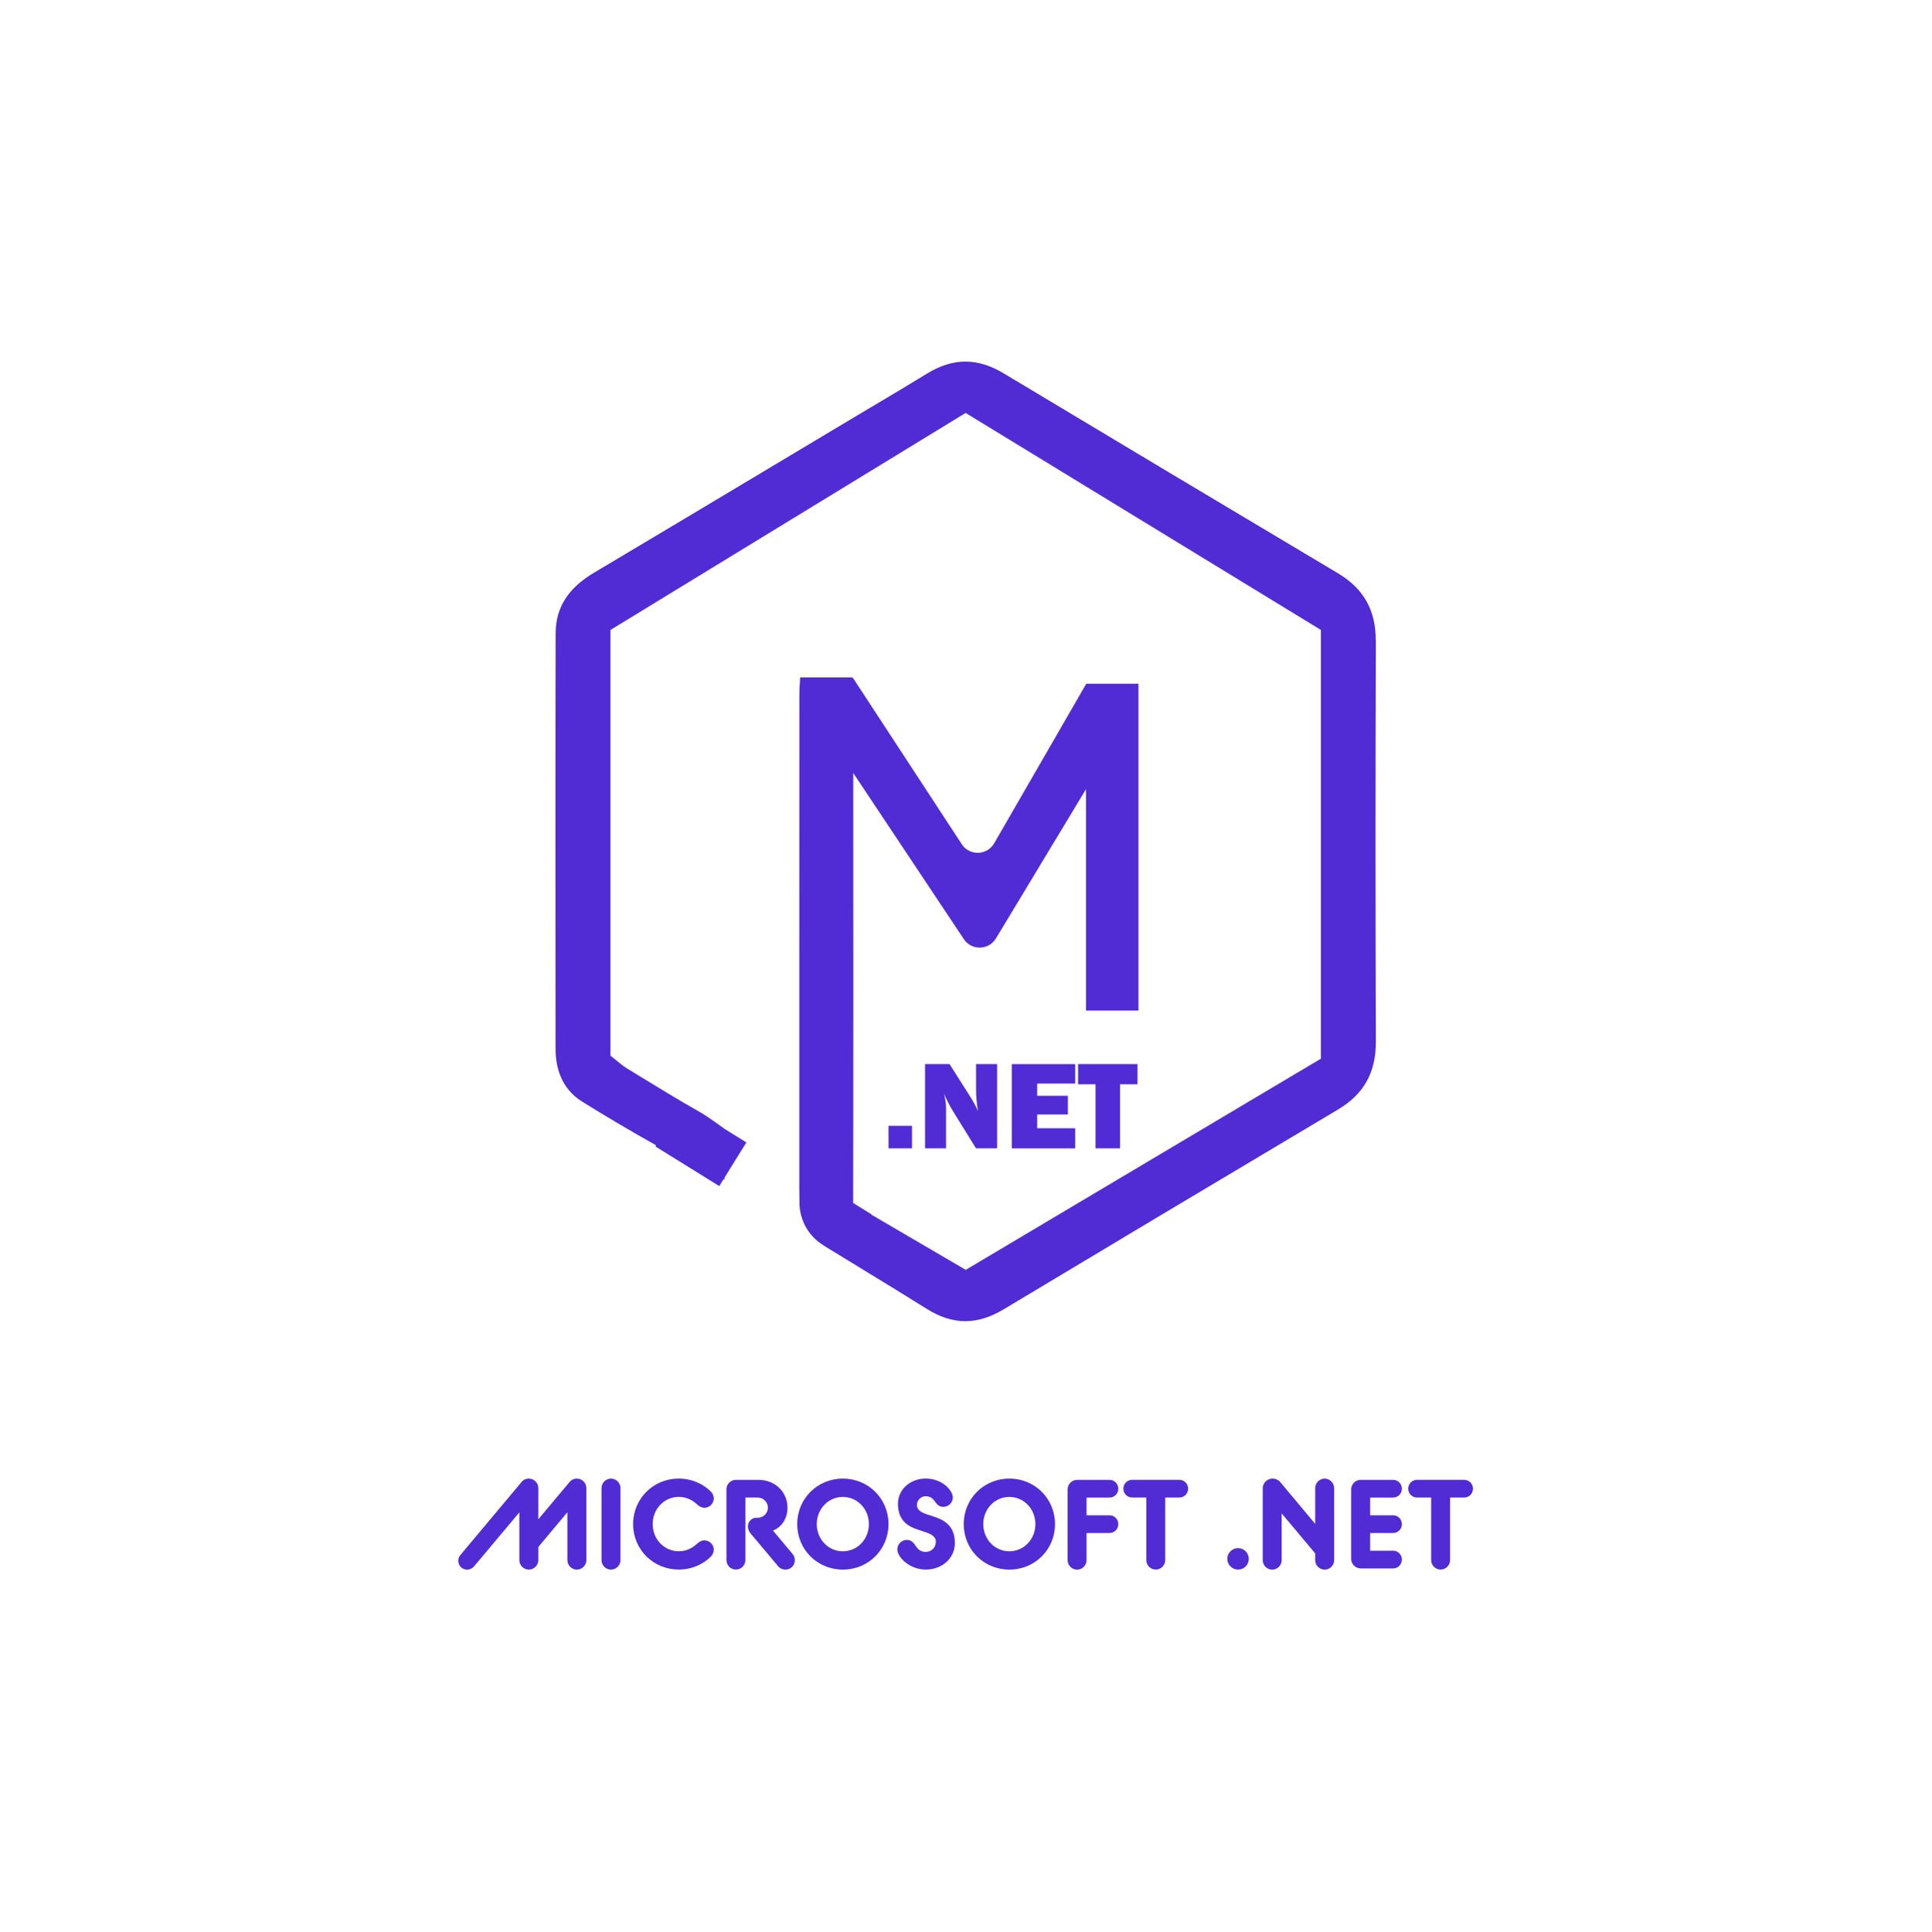
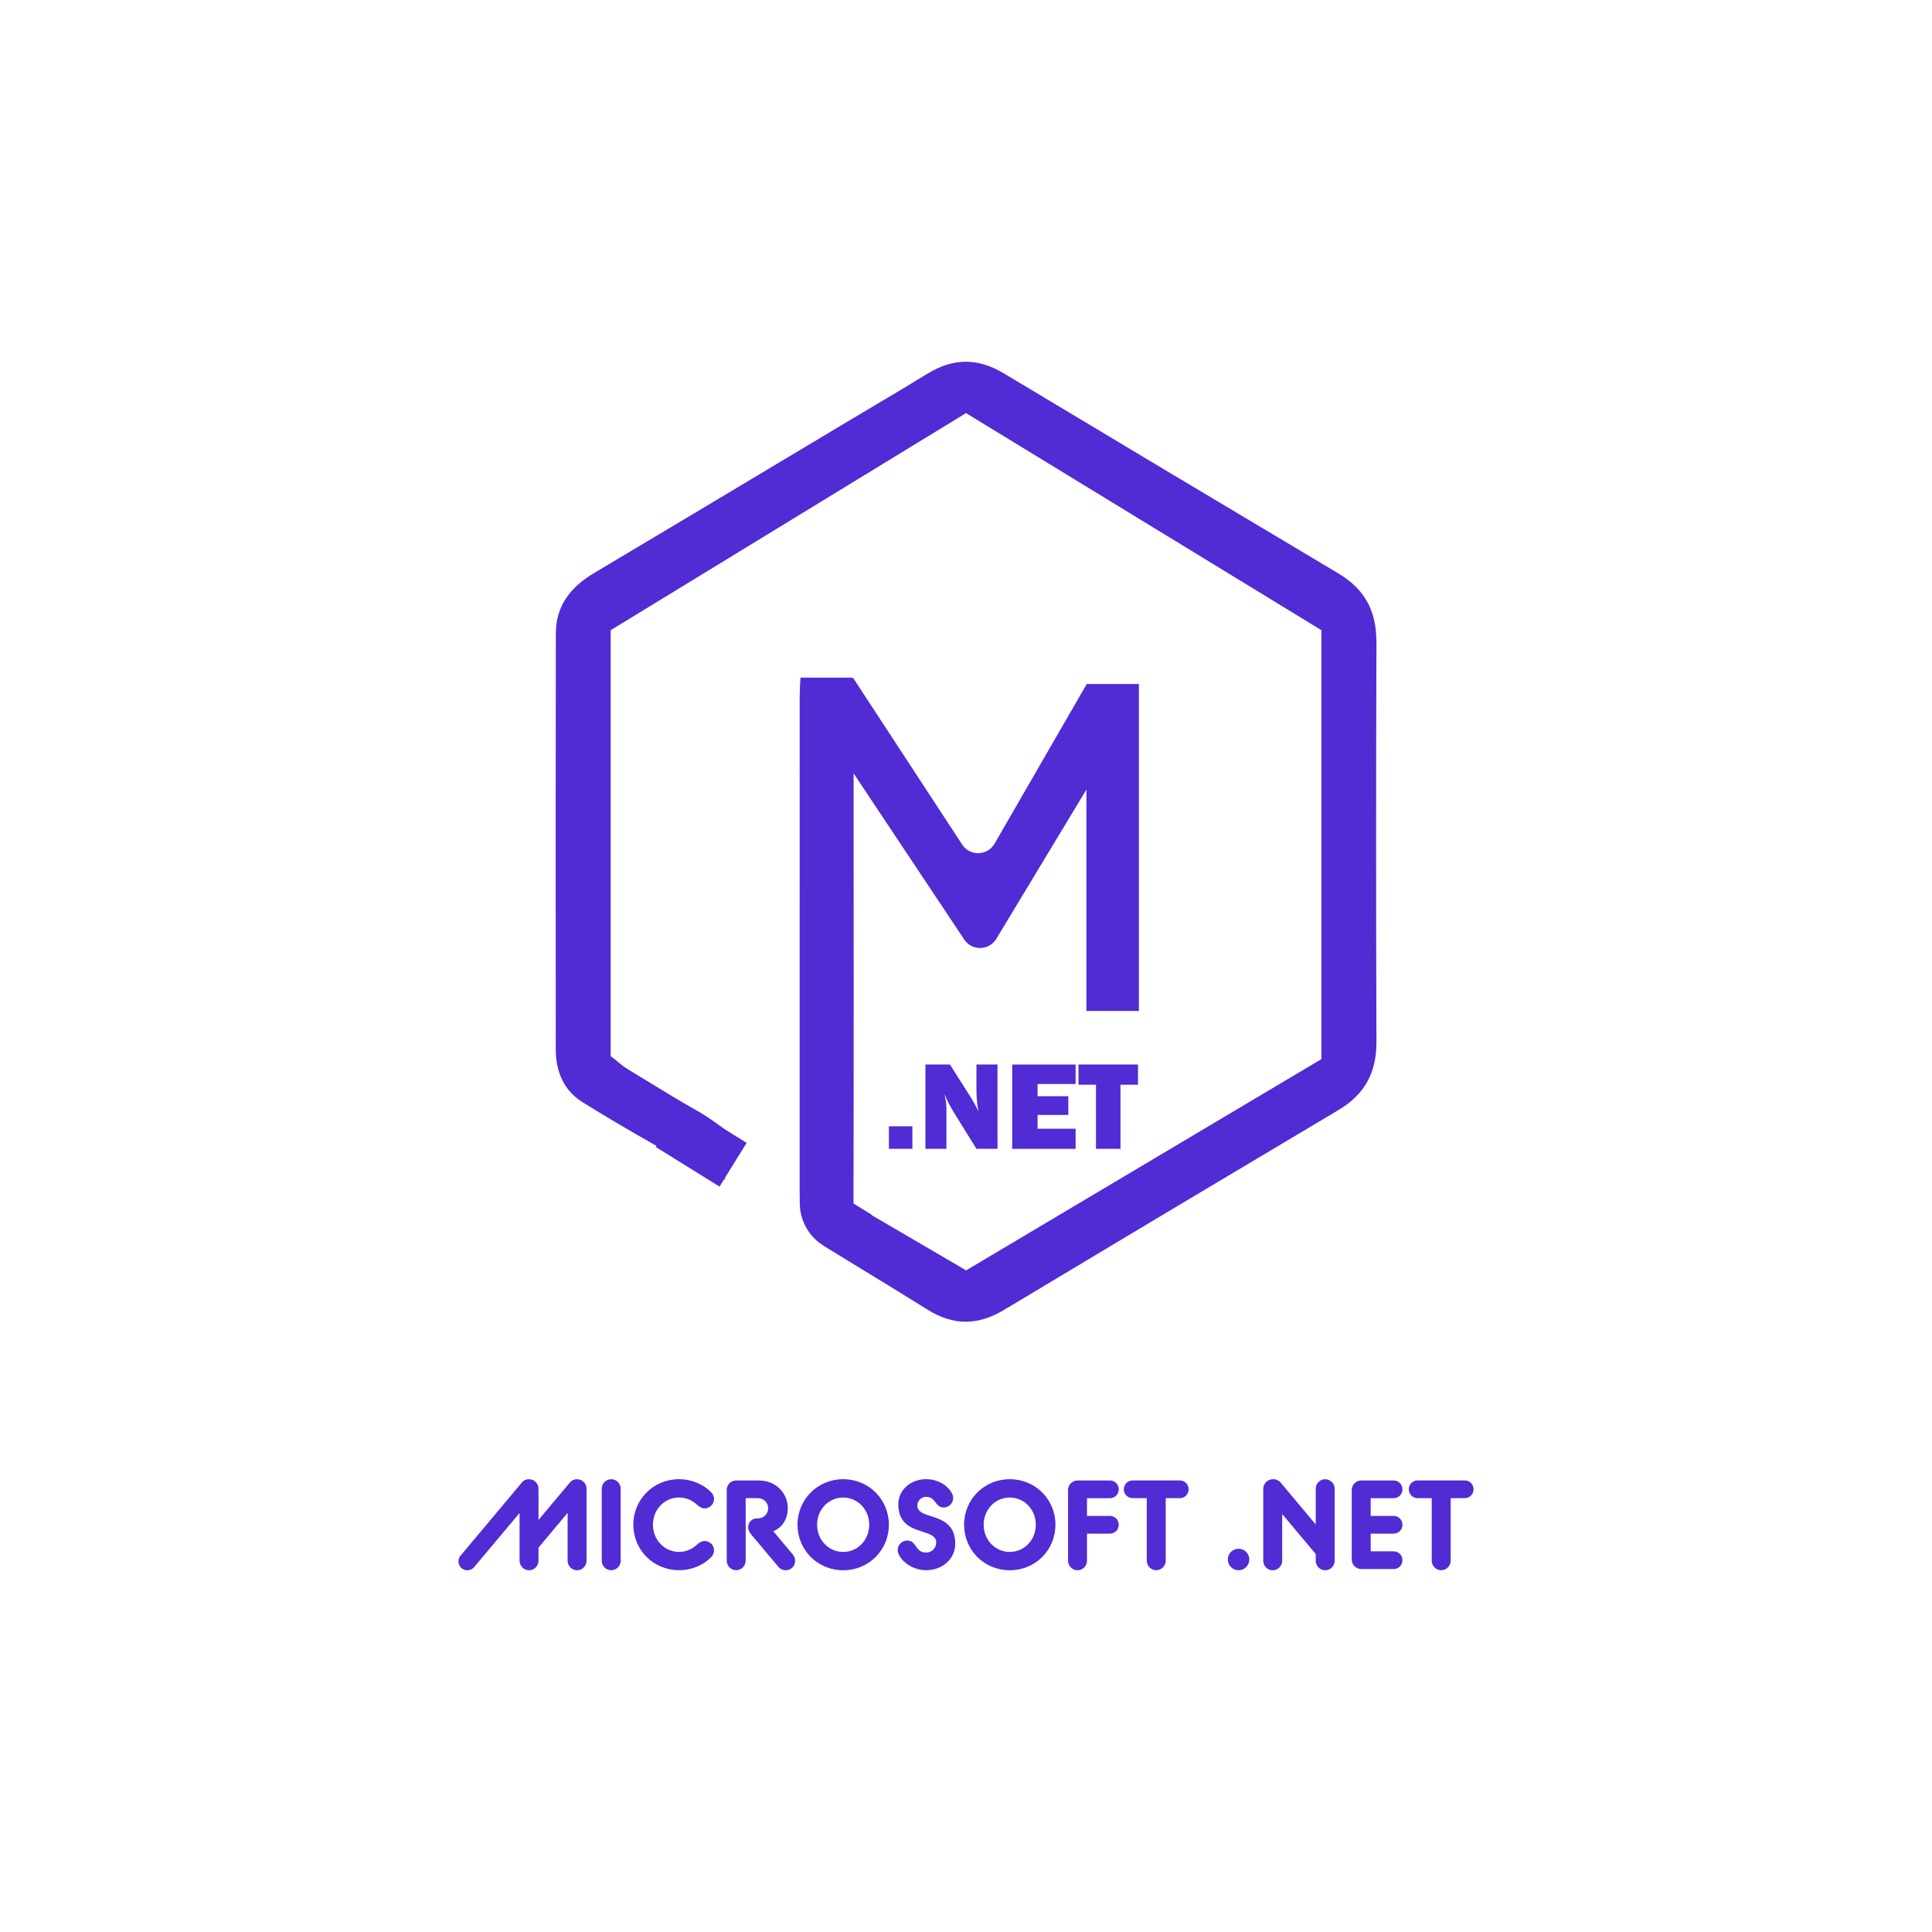
- <svg xmlns="http://www.w3.org/2000/svg" id="Capa_1" data-name="Capa 1" viewBox="0 0 566.93 566.93">
+ <svg xmlns="http://www.w3.org/2000/svg" id="Capa_1" data-name="Capa 1" viewBox="0 0 350 350" width="350" height="350">
  <defs>
-     <style>
-       .cls-1 {
+     <style>.cls-1 {
        fill: #512BD4;
      }

      .cls-1, .cls-2 {
        stroke-width: 0px;
      }

      .cls-2 {
        fill: #512BD4;
-       }
-     </style>
+       }</style>
  </defs>
  <g>
    <g>
-       <path class="cls-2" d="M267.73,330.5v6.61h-6.89v-6.61h6.89Z" />
-       <path class="cls-2" d="M292.7,337.11h-6.18l-6.77-10.93c-.87-1.4-1.75-3.1-2.63-5.11.4,1.59.6,2.95.6,4.06v11.98h-6.16v-24.74h7.18l5.76,9.06c1.15,1.8,2.02,3.38,2.61,4.75-.39-2.11-.58-4.28-.58-6.49v-7.32h6.18v24.74Z" />
-       <path class="cls-2" d="M315.63,331.21v5.91h-18.61v-24.74h18.61v5.71h-11.16v3.59h9.02v5.49h-9.02v4.04h11.16Z" />
-       <path class="cls-2" d="M328.8,318.3v18.81h-7.19v-18.81h-5.13v-5.93h17.45v5.93h-5.13Z" />
+       <path class="cls-2" d="M165.286 204.038v4.081h-4.254v-4.081z" />
+       <path class="cls-2" d="M180.701 208.118h-3.815l-4.18 -6.748c-0.537 -0.864 -1.08 -1.914 -1.624 -3.155 0.247 0.982 0.37 1.821 0.37 2.506v7.396h-3.803v-15.273h4.433l3.556 5.593c0.71 1.111 1.247 2.087 1.611 2.932 -0.241 -1.303 -0.358 -2.642 -0.358 -4.007v-4.519h3.815v15.273Z" />
+       <path class="cls-2" d="M194.857 204.476v3.649h-11.489v-15.273h11.489v3.525h-6.89v2.216h5.569v3.389h-5.569v2.494z" />
+       <path class="cls-2" d="M202.988 196.506v11.613h-4.439V196.506h-3.167v-3.661h10.773v3.661z" />
    </g>
-     <path class="cls-1" d="M403.88,188.2c.03-9.05-3.52-15.39-11.17-19.95-32.99-19.65-65.99-39.39-98.09-58.66-7.73-4.64-14.92-4.59-22.62.16-5.13,3.16-10.39,6.28-15.48,9.3-2.34,1.39-4.67,2.77-7,4.17l-21.19,12.68c-17.96,10.75-35.91,21.5-53.9,32.19-7.71,4.58-11.31,10.27-11.32,17.89-.08,39.83-.05,78.83-.02,122.03,0,4.79,1.35,11.35,7.75,15.35,6.58,4.11,13.7,8.32,21.77,12.87l-.2.33,18.73,11.63,1.27-2.04c.09.02.18.06.27.08v-.52l6.42-10.34-6.42-3.99s-4.8-3.55-7.1-4.85c-6.18-3.49-12.32-7.25-18.26-10.89l-3.18-1.94c-1.14-.7-2.13-1.52-3-2.24-.33-.28-.65-.55-.96-.78l-.98-.76v-124.99l104.27-63.71,104.29,63.7v125.87l-104.26,61.99-27.71-16.21.05-.08-5.39-3.35c.08-28.96.06-98.03.03-126.21l32.46,48.76c2.27,3.41,7.31,3.3,9.43-.21l26.43-43.8v64.98h15.4v-95.94h-15.4v.15l-26.95,46.69c-2.08,3.6-7.23,3.75-9.51.27l-32.01-48.92-.19.12c0-.06-.01-.12-.02-.18h-15.23s0,0,0,0c-.12,2.07-.23,3.81-.23,5.55-.02,27.83-.02,55.67-.02,83.51v60.95l.05,4.37c.06,4.85,2.53,9.37,6.57,12.05.45.3.76.5.87.57,3.92,2.42,7.86,4.82,11.8,7.22,5.96,3.63,12.12,7.39,18.14,11.17,7.6,4.77,14.76,4.81,22.56.13,28.42-17.07,59.59-35.7,98.11-58.63,7.65-4.55,11.19-10.89,11.16-19.96-.13-39.3-.13-78.86,0-117.58Z" />
+     <path class="cls-1" d="M249.339 116.187c0.019 -5.587 -2.173 -9.501 -6.896 -12.316 -20.367 -12.131 -40.74 -24.318 -60.557 -36.214 -4.772 -2.865 -9.211 -2.834 -13.965 0.099 -3.167 1.951 -6.414 3.877 -9.557 5.741 -1.445 0.858 -2.883 1.71 -4.322 2.574l-13.082 7.828c-11.088 6.637 -22.169 13.273 -33.276 19.873 -4.76 2.828 -6.982 6.34 -6.989 11.045 -0.049 24.589 -0.031 48.667 -0.012 75.336 0 2.957 0.833 7.007 4.785 9.476 4.062 2.537 8.458 5.136 13.44 7.945l-0.123 0.204 11.563 7.18 0.784 -1.259c0.056 0.012 0.111 0.037 0.167 0.049v-0.321l3.963 -6.384 -3.963 -2.463s-2.963 -2.192 -4.383 -2.994c-3.815 -2.155 -7.606 -4.476 -11.273 -6.723l-1.963 -1.198c-0.704 -0.432 -1.315 -0.938 -1.852 -1.383 -0.204 -0.173 -0.401 -0.34 -0.593 -0.482l-0.605 -0.469V114.168l64.372 -39.332 64.384 39.326v77.707L175.022 230.14l-17.107 -10.007 0.031 -0.049 -3.328 -2.068c0.049 -17.879 0.037 -60.52 0.019 -77.917l20.04 30.102c1.401 2.105 4.513 2.037 5.822 -0.13l16.317 -27.04v40.116h9.507v-59.23h-9.507v0.093l-16.638 28.825c-1.284 2.222 -4.464 2.315 -5.871 0.167l-19.762 -30.201 -0.117 0.074c0 -0.037 -0.006 -0.074 -0.012 -0.111h-9.402c-0.074 1.278 -0.142 2.352 -0.142 3.426 -0.012 17.181 -0.012 34.368 -0.012 51.556v37.628l0.031 2.698c0.037 2.994 1.562 5.785 4.056 7.439 0.278 0.185 0.469 0.309 0.537 0.352 2.42 1.494 4.852 2.976 7.285 4.457 3.679 2.241 7.482 4.562 11.199 6.896 4.692 2.945 9.112 2.97 13.928 0.08 17.545 -10.538 36.788 -22.04 60.569 -36.196 4.723 -2.809 6.908 -6.723 6.89 -12.323 -0.08 -24.262 -0.08 -48.685 0 -72.589Z" />
  </g>
  <g>
-     <path class="cls-2" d="M153.01,435.17c.67-.82,1.37-1.11,2.23-1.11,1.52,0,2.78,1.26,2.78,2.78v9.17l9.09-10.84c.67-.82,1.41-1.11,2.23-1.11,1.52,0,2.78,1.26,2.78,2.78v21.16c0,1.52-1.26,2.78-2.78,2.78s-2.78-1.26-2.78-2.78v-14.07l-8.54,10.21v3.86c0,1.52-1.26,2.78-2.78,2.78s-2.78-1.26-2.78-2.78v-14.03l-13.33,15.89c-.48.59-1.3.93-2,.93-1.45,0-2.6-1.15-2.6-2.6,0-.56.11-1.08.59-1.67l17.89-21.34Z" />
-     <path class="cls-2" d="M176.58,436.84c0-1.52,1.26-2.78,2.78-2.78s2.78,1.26,2.78,2.78v21.16c0,1.52-1.26,2.78-2.78,2.78s-2.78-1.26-2.78-2.78v-21.16Z" />
-     <path class="cls-2" d="M185.85,447.42c0-7.46,5.9-13.36,13.4-13.36,3.9,0,7.28,1.6,9.54,3.93.48.52.74,1.26.74,1.89,0,1.52-1.26,2.75-2.78,2.75-.74,0-1.49-.41-2.23-1.08-1.37-1.26-3.12-2.12-5.27-2.12-4.27,0-7.65,3.53-7.65,7.98s3.38,7.98,7.65,7.98c2.15,0,3.9-.85,5.27-2.12.74-.67,1.48-1.08,2.23-1.08,1.52,0,2.78,1.22,2.78,2.75,0,.63-.26,1.37-.74,1.89-2.26,2.34-5.64,3.93-9.54,3.93-7.5,0-13.4-5.9-13.4-13.36Z" />
-     <path class="cls-2" d="M213.24,437.21c0-1.52,1.26-2.78,2.78-2.78h6.61c5.05,0,8.54,3.68,8.54,8.17,0,3.53-2.04,5.83-4.08,6.64l-.19.07,5.79,6.9c.48.59.63,1.19.63,1.82,0,1.56-1.23,2.75-2.75,2.75-.82,0-1.6-.33-2.15-1l-8.02-9.54c-.41-.48-.85-1.19-.85-2.15,0-1.41,1.11-2.53,2.49-2.53h.41c1.63,0,2.97-1.34,2.97-2.97s-1.34-2.97-2.97-2.97h-3.64v18.37c0,1.52-1.26,2.78-2.78,2.78s-2.78-1.26-2.78-2.78v-20.79Z" />
-     <path class="cls-2" d="M234.03,447.42c0-7.46,5.9-13.36,13.4-13.36s13.4,5.9,13.4,13.36-5.9,13.36-13.4,13.36-13.4-5.9-13.4-13.36ZM255.07,447.42c0-4.45-3.38-7.98-7.65-7.98s-7.65,3.53-7.65,7.98,3.38,7.98,7.65,7.98,7.65-3.53,7.65-7.98Z" />
-     <path class="cls-2" d="M263.42,454.84c0-1.52,1.26-2.78,2.78-2.78,1.11,0,1.78.59,2.26,1.26.74,1,1.3,2.26,3.3,2.26,1.67,0,2.97-1.3,2.97-2.97s-1.56-2.34-3.49-2.97l-1.89-.63c-2.82-.93-5.75-2.67-5.75-7.57,0-4.19,3.6-7.39,8.17-7.39,4.9,0,7.94,3.56,7.94,5.53,0,1.52-1.26,2.78-2.78,2.78-1.08,0-1.63-.52-2.15-1.15-.71-.89-1.3-1.97-3.01-1.97-1.45,0-2.6,1.15-2.6,2.56,0,1.52,1.41,2.26,2.93,2.75l1.6.52c3.12,1,6.61,2.52,6.61,7.91,0,4.45-3.75,7.79-8.54,7.79s-8.35-3.64-8.35-5.94Z" />
-     <path class="cls-2" d="M282.91,447.42c0-7.46,5.9-13.36,13.4-13.36s13.4,5.9,13.4,13.36-5.9,13.36-13.4,13.36-13.4-5.9-13.4-13.36ZM303.95,447.42c0-4.45-3.38-7.98-7.65-7.98s-7.65,3.53-7.65,7.98,3.38,7.98,7.65,7.98,7.65-3.53,7.65-7.98Z" />
-     <path class="cls-2" d="M313.41,437.21c0-1.52,1.26-2.78,2.78-2.78h9.5c1.45,0,2.6,1.15,2.6,2.6s-1.15,2.6-2.6,2.6h-6.72v5.2h6.72c1.45,0,2.6,1.15,2.6,2.6s-1.15,2.6-2.6,2.6h-6.72v7.98c0,1.52-1.26,2.78-2.78,2.78s-2.78-1.26-2.78-2.78v-20.79Z" />
-     <path class="cls-2" d="M336.5,439.62h-4.12c-1.45,0-2.6-1.15-2.6-2.6s1.15-2.6,2.6-2.6h13.81c1.45,0,2.6,1.15,2.6,2.6s-1.15,2.6-2.6,2.6h-4.12v18.37c0,1.52-1.26,2.78-2.78,2.78s-2.78-1.26-2.78-2.78v-18.37Z" />
-     <path class="cls-2" d="M360.29,457.62c0-1.74,1.41-3.15,3.15-3.15s3.16,1.41,3.16,3.15-1.41,3.15-3.16,3.15-3.15-1.41-3.15-3.15Z" />
-     <path class="cls-2" d="M370.68,436.99c0-1.63,1.26-2.93,2.9-2.93.93,0,1.78.44,2.23,1l10.28,12.29v-10.5c0-1.52,1.26-2.78,2.78-2.78s2.78,1.26,2.78,2.78v21.16c0,1.52-1.26,2.78-2.78,2.78s-2.78-1.26-2.78-2.78v-2l-9.84-11.73v13.73c0,1.52-1.26,2.78-2.78,2.78s-2.78-1.26-2.78-2.78v-21.01Z" />
-     <path class="cls-2" d="M396.66,437.21c0-1.52,1.26-2.78,2.78-2.78h9.5c1.45,0,2.6,1.15,2.6,2.6s-1.15,2.6-2.6,2.6h-6.72v5.2h6.72c1.45,0,2.6,1.15,2.6,2.6s-1.15,2.6-2.6,2.6h-6.72v5.2h6.72c1.45,0,2.6,1.15,2.6,2.6s-1.15,2.6-2.6,2.6h-9.5c-1.52,0-2.78-1.26-2.78-2.78v-20.42Z" />
-     <path class="cls-2" d="M420.12,439.62h-4.12c-1.45,0-2.6-1.15-2.6-2.6s1.15-2.6,2.6-2.6h13.81c1.45,0,2.6,1.15,2.6,2.6s-1.15,2.6-2.6,2.6h-4.12v18.37c0,1.52-1.26,2.78-2.78,2.78s-2.78-1.26-2.78-2.78v-18.37Z" />
+     <path class="cls-2" d="M94.462 268.657c0.414 -0.506 0.846 -0.685 1.377 -0.685a1.729 1.729 0 0 1 1.716 1.716v5.661l5.612 -6.692c0.414 -0.506 0.87 -0.685 1.377 -0.685a1.729 1.729 0 0 1 1.716 1.716V282.751c0 0.938 -0.778 1.716 -1.716 1.716s-1.716 -0.778 -1.716 -1.716v-8.686l-5.272 6.303V282.751c0 0.938 -0.778 1.716 -1.716 1.716s-1.716 -0.778 -1.716 -1.716v-8.662l-8.229 9.81c-0.296 0.364 -0.803 0.574 -1.235 0.574 -0.895 0 -1.605 -0.71 -1.605 -1.605 0 -0.346 0.068 -0.667 0.364 -1.031l11.045 -13.174Z" />
+     <path class="cls-2" d="M109.013 269.688c0 -0.938 0.778 -1.716 1.716 -1.716s1.716 0.778 1.716 1.716V282.751c0 0.938 -0.778 1.716 -1.716 1.716s-1.716 -0.778 -1.716 -1.716z" />
+     <path class="cls-2" d="M114.736 276.219c0 -4.606 3.642 -8.248 8.273 -8.248 2.408 0 4.494 0.988 5.89 2.426 0.296 0.321 0.457 0.778 0.457 1.167 0 0.938 -0.778 1.698 -1.716 1.698 -0.457 0 -0.92 -0.253 -1.377 -0.667 -0.846 -0.778 -1.926 -1.309 -3.253 -1.309 -2.636 0 -4.723 2.179 -4.723 4.927s2.087 4.927 4.723 4.927c1.327 0 2.408 -0.525 3.253 -1.309 0.457 -0.414 0.914 -0.667 1.377 -0.667 0.938 0 1.716 0.753 1.716 1.698 0 0.389 -0.161 0.846 -0.457 1.167 -1.395 1.445 -3.482 2.426 -5.89 2.426 -4.63 0 -8.273 -3.642 -8.273 -8.248Z" />
+     <path class="cls-2" d="M131.646 269.916a1.729 1.729 0 0 1 1.716 -1.716h4.081c3.118 0 5.272 2.272 5.272 5.044 0 2.179 -1.259 3.599 -2.519 4.099l-0.117 0.043 3.575 4.26c0.296 0.364 0.389 0.735 0.389 1.124 0 0.963 -0.759 1.698 -1.698 1.698 -0.506 0 -0.988 -0.204 -1.327 -0.617l-4.951 -5.89c-0.253 -0.296 -0.525 -0.735 -0.525 -1.327 0 -0.87 0.685 -1.562 1.537 -1.562h0.253c1.006 0 1.834 -0.827 1.834 -1.834s-0.827 -1.834 -1.834 -1.834h-2.247v11.341c0 0.938 -0.778 1.716 -1.716 1.716s-1.716 -0.778 -1.716 -1.716V269.91Z" />
+     <path class="cls-2" d="M144.481 276.219c0 -4.606 3.642 -8.248 8.273 -8.248s8.273 3.642 8.273 8.248 -3.642 8.248 -8.273 8.248 -8.273 -3.642 -8.273 -8.248m12.989 0c0 -2.747 -2.087 -4.927 -4.723 -4.927s-4.723 2.179 -4.723 4.927 2.087 4.927 4.723 4.927 4.723 -2.179 4.723 -4.927" />
+     <path class="cls-2" d="M162.625 280.8a1.729 1.729 0 0 1 1.716 -1.716c0.685 0 1.099 0.364 1.395 0.778 0.457 0.617 0.803 1.395 2.037 1.395 1.031 0 1.834 -0.803 1.834 -1.834s-0.963 -1.445 -2.155 -1.834l-1.167 -0.389c-1.741 -0.574 -3.55 -1.648 -3.55 -4.673 0 -2.587 2.222 -4.562 5.044 -4.562 3.025 0 4.902 2.198 4.902 3.414a1.729 1.729 0 0 1 -1.716 1.716c-0.667 0 -1.006 -0.321 -1.327 -0.71 -0.438 -0.549 -0.803 -1.216 -1.858 -1.216 -0.895 0 -1.605 0.71 -1.605 1.58 0 0.938 0.87 1.395 1.809 1.698l0.988 0.321c1.926 0.617 4.081 1.556 4.081 4.883 0 2.747 -2.315 4.809 -5.272 4.809s-5.155 -2.247 -5.155 -3.667Z" />
+     <path class="cls-2" d="M174.657 276.219c0 -4.606 3.642 -8.248 8.273 -8.248s8.273 3.642 8.273 8.248 -3.642 8.248 -8.273 8.248 -8.273 -3.642 -8.273 -8.248m12.989 0c0 -2.747 -2.087 -4.927 -4.723 -4.927s-4.723 2.179 -4.723 4.927 2.087 4.927 4.723 4.927 4.723 -2.179 4.723 -4.927" />
+     <path class="cls-2" d="M193.487 269.916a1.729 1.729 0 0 1 1.716 -1.716h5.865c0.895 0 1.605 0.71 1.605 1.605s-0.71 1.605 -1.605 1.605h-4.149v3.21h4.149c0.895 0 1.605 0.71 1.605 1.605s-0.71 1.605 -1.605 1.605h-4.149v4.927c0 0.938 -0.778 1.716 -1.716 1.716s-1.716 -0.778 -1.716 -1.716v-12.835Z" />
+     <path class="cls-2" d="M207.742 271.404h-2.544c-0.895 0 -1.605 -0.71 -1.605 -1.605s0.71 -1.605 1.605 -1.605h8.526c0.895 0 1.605 0.71 1.605 1.605s-0.71 1.605 -1.605 1.605h-2.544v11.341c0 0.938 -0.778 1.716 -1.716 1.716s-1.716 -0.778 -1.716 -1.716v-11.341Z" />
+     <path class="cls-2" d="M222.429 282.516c0 -1.074 0.87 -1.945 1.945 -1.945s1.951 0.87 1.951 1.945 -0.87 1.945 -1.951 1.945 -1.945 -0.87 -1.945 -1.945" />
+     <path class="cls-2" d="M228.843 269.78c0 -1.006 0.778 -1.809 1.79 -1.809 0.574 0 1.099 0.272 1.377 0.617l6.346 7.587v-6.482c0 -0.938 0.778 -1.716 1.716 -1.716s1.716 0.778 1.716 1.716v13.063c0 0.938 -0.778 1.716 -1.716 1.716s-1.716 -0.778 -1.716 -1.716v-1.235l-6.075 -7.242v8.476c0 0.938 -0.778 1.716 -1.716 1.716s-1.716 -0.778 -1.716 -1.716V269.786Z" />
+     <path class="cls-2" d="M244.882 269.916a1.729 1.729 0 0 1 1.716 -1.716h5.865c0.895 0 1.605 0.71 1.605 1.605s-0.71 1.605 -1.605 1.605h-4.149v3.21h4.149c0.895 0 1.605 0.71 1.605 1.605s-0.71 1.605 -1.605 1.605h-4.149v3.21h4.149c0.895 0 1.605 0.71 1.605 1.605s-0.71 1.605 -1.605 1.605h-5.865a1.729 1.729 0 0 1 -1.716 -1.716v-12.606Z" />
+     <path class="cls-2" d="M259.365 271.404H256.822c-0.895 0 -1.605 -0.71 -1.605 -1.605s0.71 -1.605 1.605 -1.605h8.526c0.895 0 1.605 0.71 1.605 1.605s-0.71 1.605 -1.605 1.605h-2.544v11.341c0 0.938 -0.778 1.716 -1.716 1.716s-1.716 -0.778 -1.716 -1.716v-11.341Z" />
  </g>
</svg>
